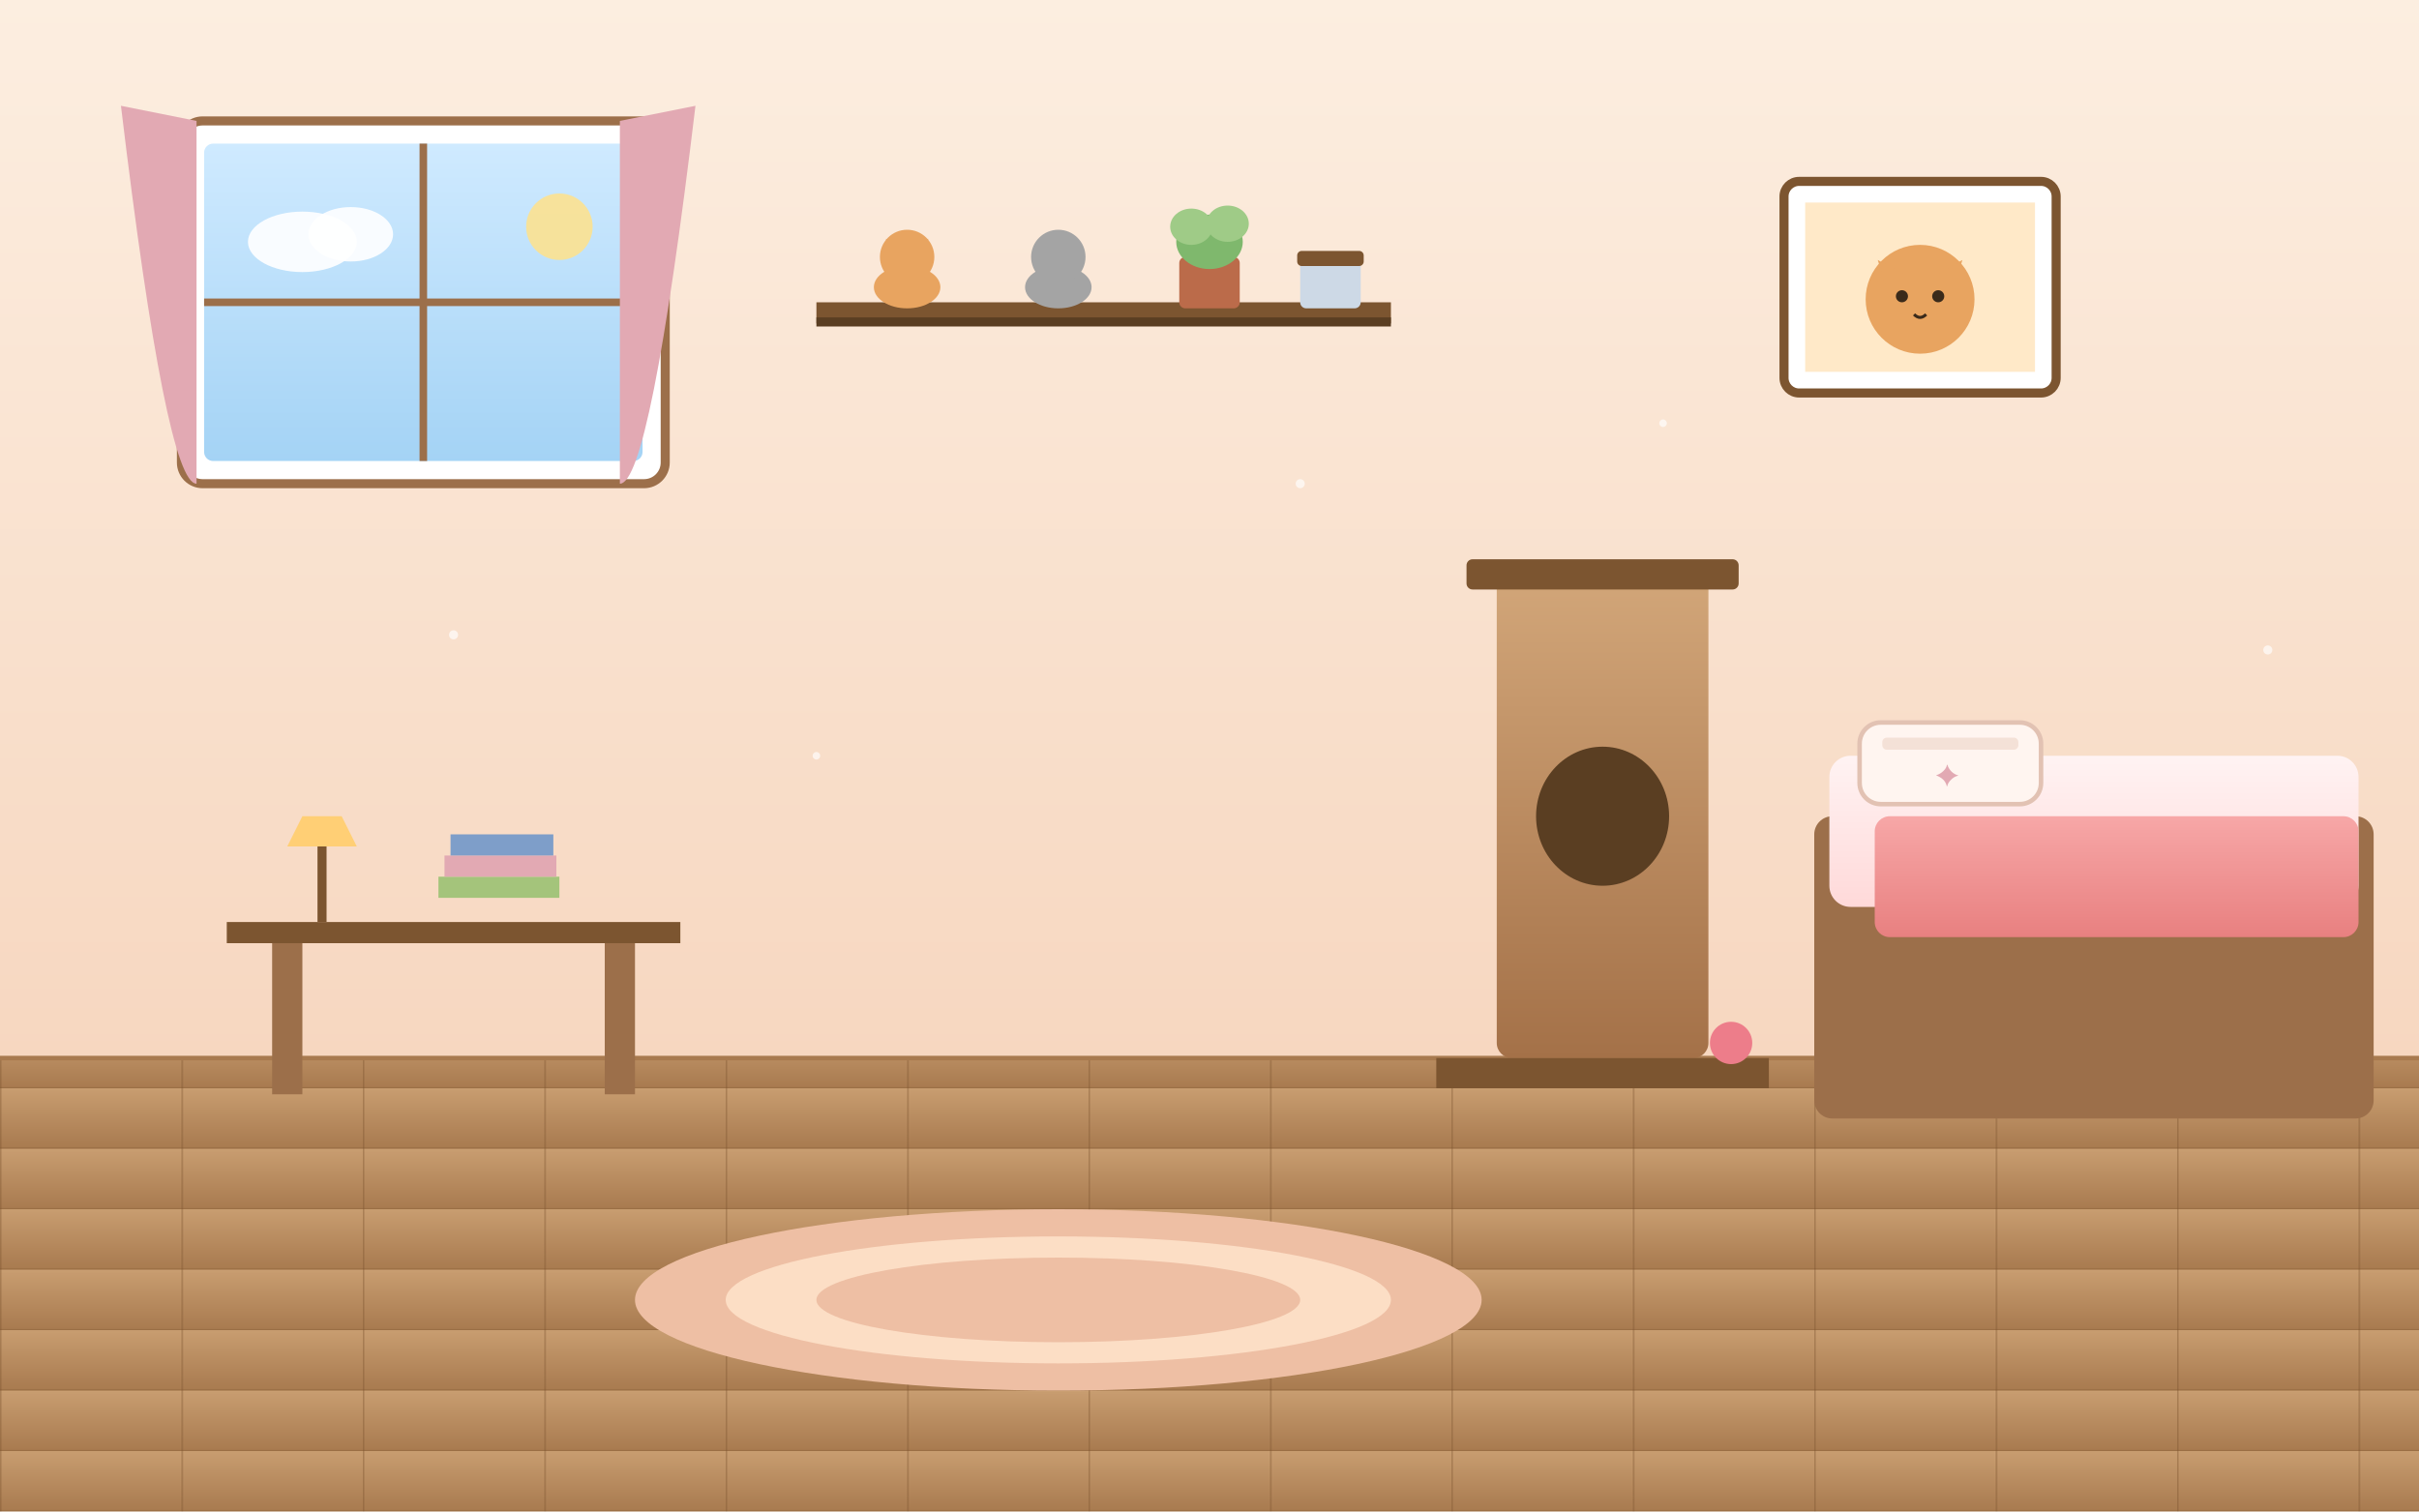
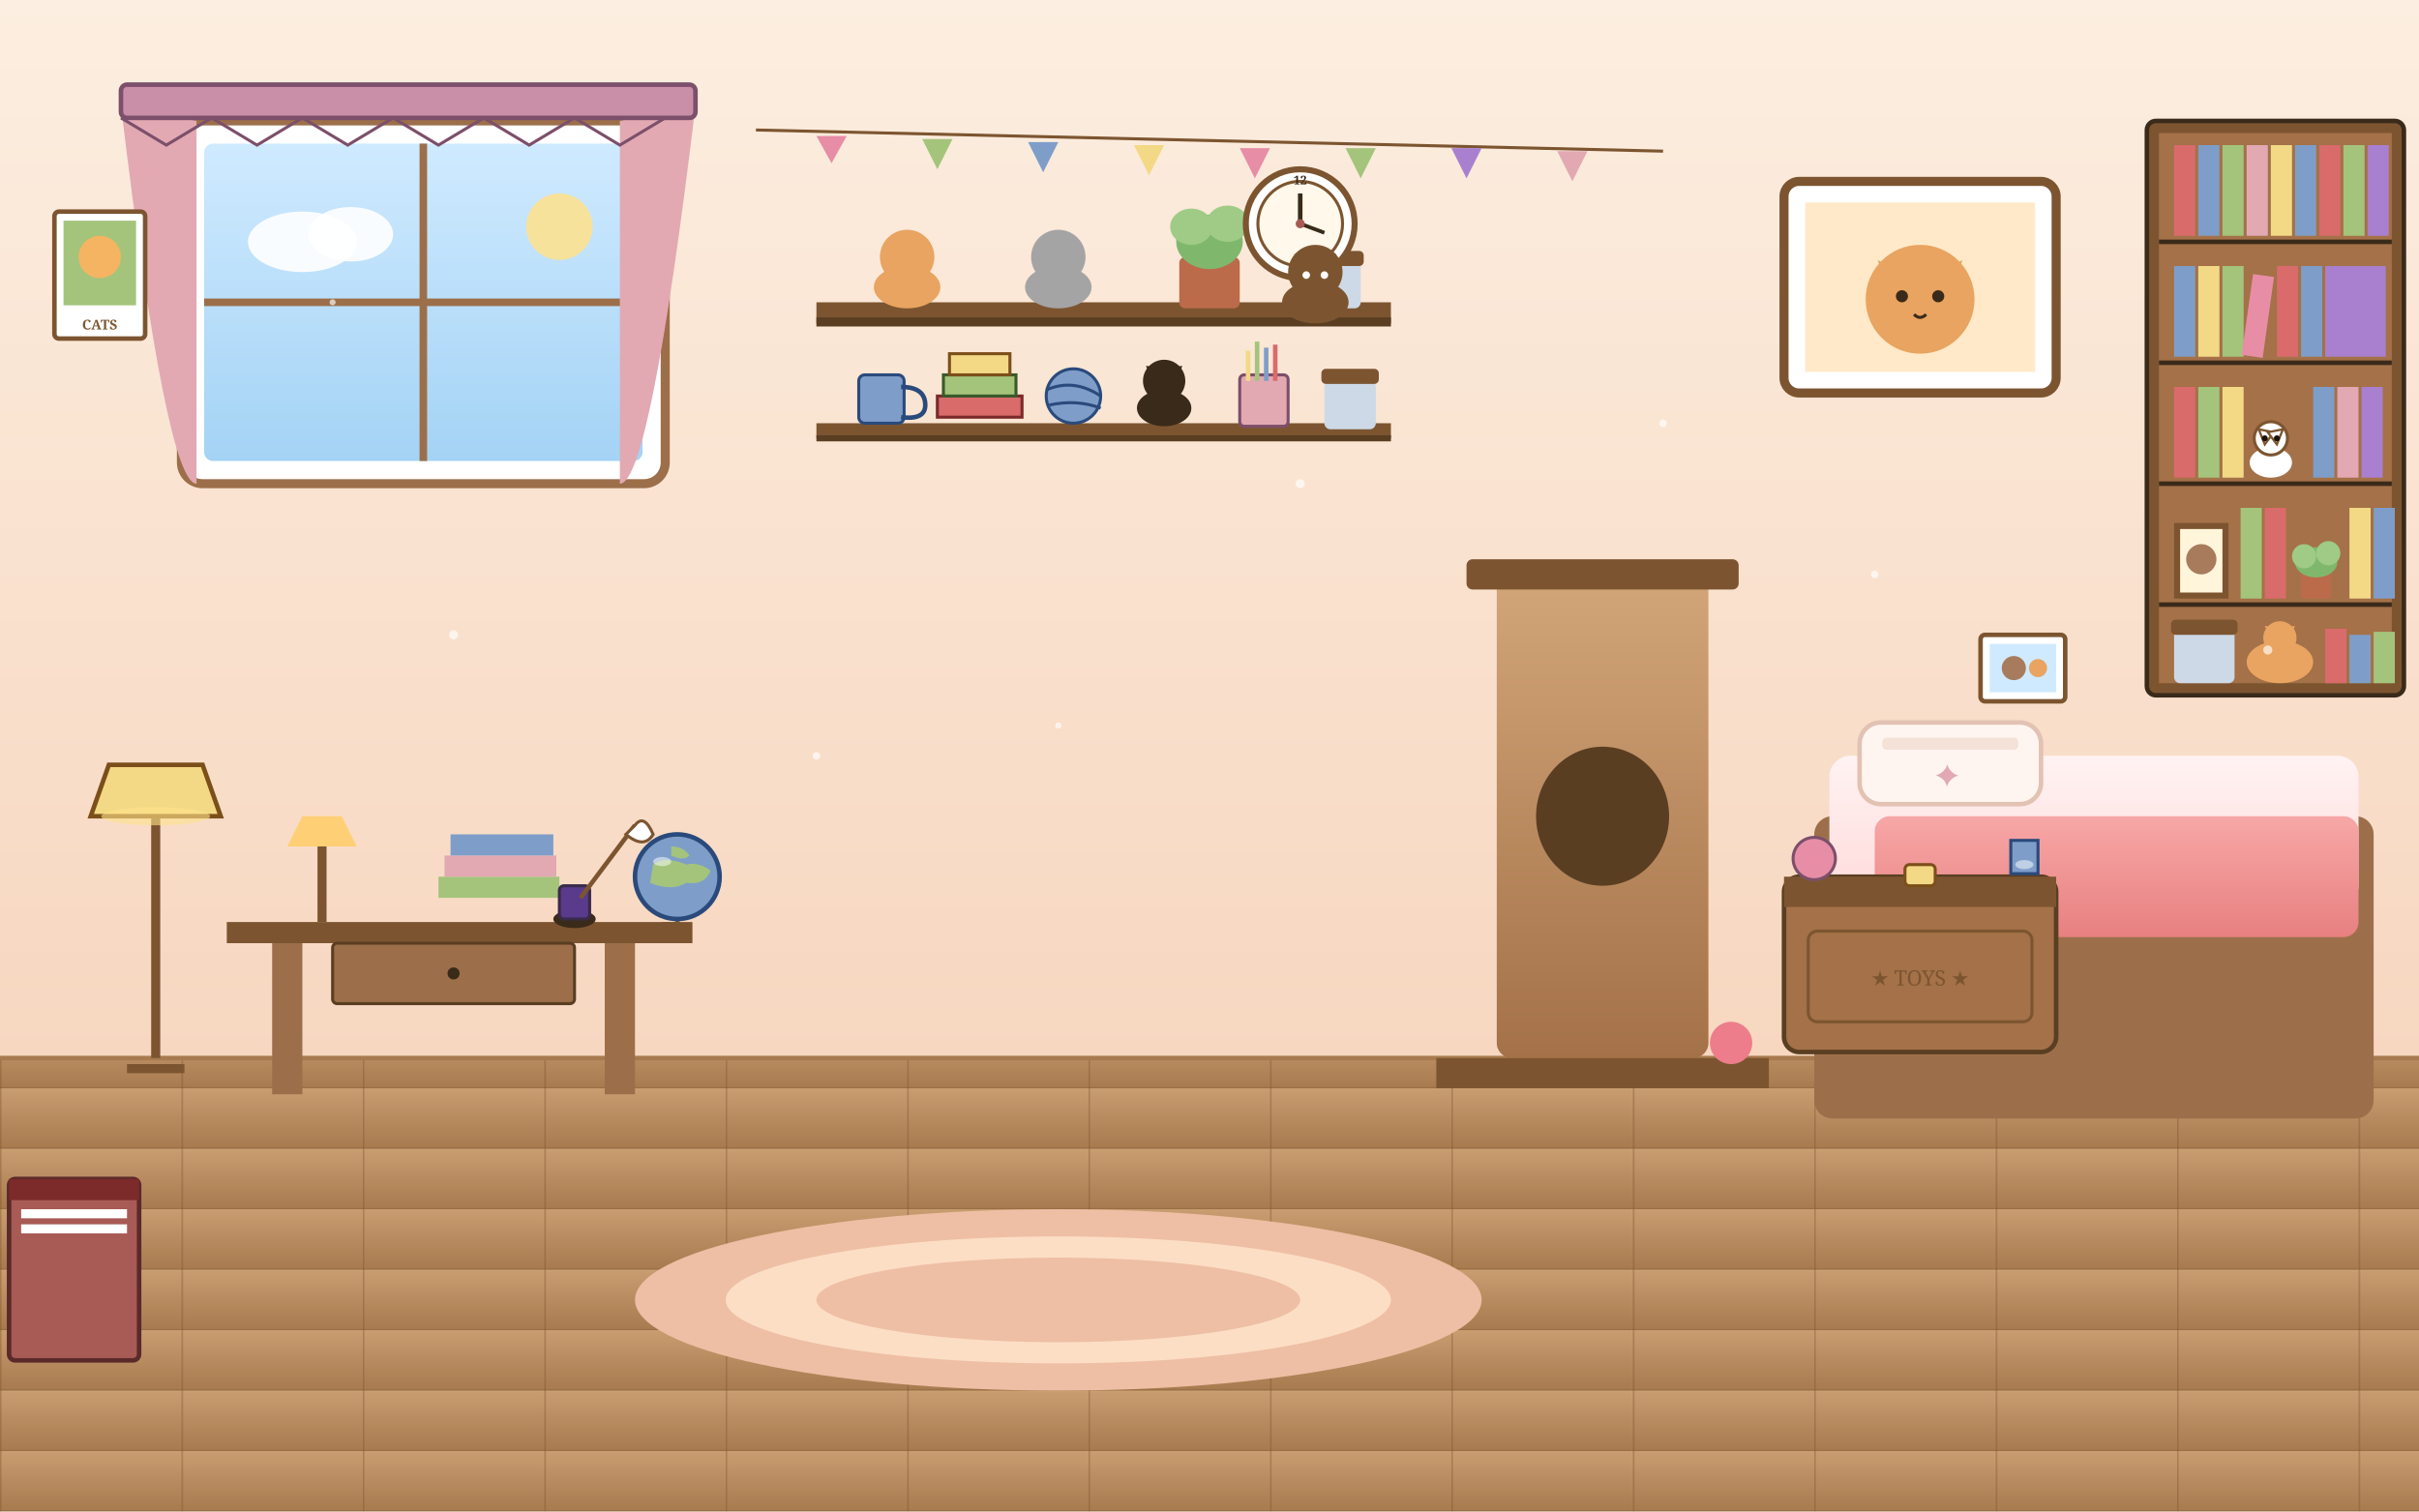
<svg xmlns="http://www.w3.org/2000/svg" viewBox="0 0 1600 1000" width="1600" height="1000">
  <defs>
    <linearGradient id="wall" x1="0" y1="0" x2="0" y2="1">
      <stop offset="0" stop-color="#fceee0" />
      <stop offset="1" stop-color="#f7d7c0" />
    </linearGradient>
    <linearGradient id="floor" x1="0" y1="0" x2="0" y2="1">
      <stop offset="0" stop-color="#c89d70" />
      <stop offset="1" stop-color="#a87a4f" />
    </linearGradient>
    <linearGradient id="bed" x1="0" y1="0" x2="0" y2="1">
      <stop offset="0" stop-color="#fff3f3" />
      <stop offset="1" stop-color="#ffd9d9" />
    </linearGradient>
    <linearGradient id="blanket" x1="0" y1="0" x2="0" y2="1">
      <stop offset="0" stop-color="#f7a7a7" />
      <stop offset="1" stop-color="#e88080" />
    </linearGradient>
    <linearGradient id="window" x1="0" y1="0" x2="0" y2="1">
      <stop offset="0" stop-color="#cfeaff" />
      <stop offset="1" stop-color="#a4d3f5" />
    </linearGradient>
    <linearGradient id="tower" x1="0" y1="0" x2="0" y2="1">
      <stop offset="0" stop-color="#d2a679" />
      <stop offset="1" stop-color="#a47148" />
    </linearGradient>
    <pattern id="floorPlanks" x="0" y="0" width="120" height="40" patternUnits="userSpaceOnUse">
      <rect width="120" height="40" fill="url(#floor)" />
      <line x1="0" y1="0" x2="0" y2="40" stroke="#7c5530" stroke-width="2" opacity="0.4" />
      <line x1="0" y1="40" x2="120" y2="40" stroke="#7c5530" stroke-width="1.5" opacity="0.3" />
    </pattern>
  </defs>
  <rect x="0" y="0" width="1600" height="700" fill="url(#wall)" />
  <rect x="0" y="700" width="1600" height="300" fill="url(#floorPlanks)" />
  <line x1="0" y1="700" x2="1600" y2="700" stroke="#a87a4f" stroke-width="3" />
  <g>
    <rect x="120" y="80" width="320" height="240" rx="14" fill="#fff" stroke="#9c6f4a" stroke-width="6" />
    <rect x="135" y="95" width="290" height="210" rx="6" fill="url(#window)" />
    <line x1="280" y1="95" x2="280" y2="305" stroke="#9c6f4a" stroke-width="5" />
    <line x1="135" y1="200" x2="425" y2="200" stroke="#9c6f4a" stroke-width="5" />
    <ellipse cx="200" cy="160" rx="36" ry="20" fill="#fff" opacity="0.9" />
    <ellipse cx="232" cy="155" rx="28" ry="18" fill="#fff" opacity="0.9" />
    <circle cx="370" cy="150" r="22" fill="#ffe28a" opacity="0.85" />
  </g>
  <path d="M 80 70 Q 110 320 130 320 L 130 80 Z" fill="#e2a9b3" />
  <path d="M 460 70 Q 430 320 410 320 L 410 80 Z" fill="#e2a9b3" />
  <g transform="translate(1180,120)">
    <rect x="0" y="0" width="180" height="140" rx="10" fill="#fff" stroke="#7c5530" stroke-width="6" />
    <rect x="14" y="14" width="152" height="112" fill="#ffe9c8" />
    <circle cx="90" cy="78" r="36" fill="#e8a460" />
    <polygon points="62,52 70,78 80,62" fill="#e8a460" />
    <polygon points="118,52 110,78 100,62" fill="#e8a460" />
    <circle cx="78" cy="76" r="4" fill="#3a2a1a" />
    <circle cx="102" cy="76" r="4" fill="#3a2a1a" />
    <path d="M 86 88 Q 90 92 94 88" stroke="#3a2a1a" stroke-width="2" fill="none" />
  </g>
  <g>
    <rect x="540" y="200" width="380" height="14" fill="#7c5530" />
    <rect x="540" y="210" width="380" height="6" fill="#5a3e22" />
    <ellipse cx="600" cy="190" rx="22" ry="14" fill="#e8a460" />
    <circle cx="600" cy="170" r="18" fill="#e8a460" />
    <polygon points="586,158 590,172 598,160" fill="#e8a460" />
    <polygon points="614,158 610,172 602,160" fill="#e8a460" />
    <ellipse cx="700" cy="190" rx="22" ry="14" fill="#a4a4a4" />
    <circle cx="700" cy="170" r="18" fill="#a4a4a4" />
    <rect x="780" y="170" width="40" height="34" rx="4" fill="#bb6b4a" />
    <ellipse cx="800" cy="160" rx="22" ry="18" fill="#7fb86d" />
    <ellipse cx="788" cy="150" rx="14" ry="12" fill="#9fcb87" />
    <ellipse cx="812" cy="148" rx="14" ry="12" fill="#9fcb87" />
    <rect x="860" y="172" width="40" height="32" rx="4" fill="#cdd9e6" />
    <rect x="858" y="166" width="44" height="10" rx="3" fill="#7c5530" />
  </g>
  <g>
    <rect x="990" y="380" width="140" height="320" rx="10" fill="url(#tower)" />
    <rect x="950" y="700" width="220" height="20" fill="#7c5530" />
    <rect x="970" y="370" width="180" height="20" rx="4" fill="#7c5530" />
    <ellipse cx="1060" cy="540" rx="44" ry="46" fill="#5a3e22" />
    <circle cx="1145" cy="690" r="14" fill="#ed7d8a" />
  </g>
  <g>
    <rect x="1200" y="540" width="370" height="200" rx="12" fill="#9c6f4a" />
    <rect x="1210" y="500" width="350" height="100" rx="14" fill="url(#bed)" />
    <rect x="1240" y="540" width="320" height="80" rx="10" fill="url(#blanket)" />
    <rect x="1230" y="478" width="120" height="54" rx="14" fill="#fff5f0" stroke="#e2c2b3" stroke-width="3" />
    <rect x="1245" y="488" width="90" height="8" rx="3" fill="#f0d8cc" opacity="0.7" />
    <text x="1280" y="520" font-size="20" fill="#e2a9b3">✦</text>
  </g>
  <g>
    <ellipse cx="700" cy="860" rx="280" ry="60" fill="#eebfa4" />
    <ellipse cx="700" cy="860" rx="220" ry="42" fill="#fcdec5" />
    <ellipse cx="700" cy="860" rx="160" ry="28" fill="#eebfa4" />
  </g>
  <g>
    <rect x="150" y="610" width="300" height="14" fill="#7c5530" />
    <rect x="180" y="624" width="20" height="100" fill="#9c6f4a" />
    <rect x="400" y="624" width="20" height="100" fill="#9c6f4a" />
    <rect x="210" y="560" width="6" height="50" fill="#7c5530" />
    <polygon points="190,560 236,560 226,540 200,540" fill="#ffcf75" />
    <rect x="290" y="580" width="80" height="14" fill="#a4c47b" />
    <rect x="294" y="566" width="74" height="14" fill="#e2a9b3" />
    <rect x="298" y="552" width="68" height="14" fill="#7e9ec9" />
  </g>
+   <rect x="80" y="56" width="380" height="22" rx="4" fill="#c98ea8" stroke="#7c4f6a" stroke-width="3" />
+   <path d="M 80 78 L 110 96 L 140 78 L 170 96 L 200 78 L 230 96 L 260 78 L 290 96 L 320 78 L 350 96 L 380 78 L 410 96 L 440 78" fill="none" stroke="#7c4f6a" stroke-width="2" />
+   <g transform="translate(36,140)">
+     <rect x="0" y="0" width="60" height="84" rx="3" fill="#fff" stroke="#7c5530" stroke-width="3" />
+     <rect x="6" y="6" width="48" height="56" fill="#a4c47b" />
+     <circle cx="30" cy="30" r="14" fill="#f5b461" />
+     <text x="30" y="78" text-anchor="middle" font-size="9" font-family="serif" font-weight="bold" fill="#7c5530">CATS</text>
+   </g>
+   <g transform="translate(820,108)">
+     <circle cx="40" cy="40" r="36" fill="#fff" stroke="#7c5530" stroke-width="4" />
+     <circle cx="40" cy="40" r="28" fill="#fff8eb" stroke="#7c5530" stroke-width="2" />
+     <line x1="40" y1="40" x2="40" y2="20" stroke="#3a2a1a" stroke-width="3" />
+     <line x1="40" y1="40" x2="56" y2="46" stroke="#3a2a1a" stroke-width="2.5" />
+     <circle cx="40" cy="40" r="3" fill="#a85a55" />
+     <text x="40" y="14" text-anchor="middle" font-size="8" font-family="serif" font-weight="bold" fill="#3a2a1a">12</text>
+   </g>
+   <g>
+     <rect x="540" y="280" width="380" height="10" fill="#7c5530" />
+     <rect x="540" y="288" width="380" height="4" fill="#5a3e22" />
+     <rect x="568" y="248" width="30" height="32" rx="4" fill="#7e9ec9" stroke="#2a4a7c" stroke-width="2" />
+     <path d="M 596 256 Q 612 256 612 268 Q 612 278 596 276" fill="none" stroke="#2a4a7c" stroke-width="3" />
+     <rect x="620" y="262" width="56" height="14" fill="#d96b6b" stroke="#7c2a2a" stroke-width="2" />
+     <rect x="624" y="248" width="48" height="14" fill="#a4c47b" stroke="#3a5a2a" stroke-width="2" />
+     <rect x="628" y="234" width="40" height="14" fill="#f3d985" stroke="#7c4f1a" stroke-width="2" />
+     <circle cx="710" cy="262" r="18" fill="#7e9ec9" stroke="#2a4a7c" stroke-width="2" />
+     <path d="M 692 258 Q 710 250 728 262" stroke="#2a4a7c" stroke-width="2" fill="none" />
+     <path d="M 694 268 Q 712 264 728 270" stroke="#2a4a7c" stroke-width="2" fill="none" />
+     <ellipse cx="770" cy="270" rx="18" ry="12" fill="#3a2a1a" />
+     <circle cx="770" cy="252" r="14" fill="#3a2a1a" />
+     <polygon points="758,242 762,254 770,244" fill="#3a2a1a" />
+     <polygon points="782,242 778,254 770,244" fill="#3a2a1a" />
+     <rect x="820" y="248" width="32" height="34" rx="3" fill="#e2a9b3" stroke="#7c4f6a" stroke-width="2" />
+     <rect x="824" y="232" width="3" height="20" fill="#f3d985" />
+     <rect x="830" y="226" width="3" height="26" fill="#a4c47b" />
+     <rect x="836" y="230" width="3" height="22" fill="#7e9ec9" />
+     <rect x="842" y="228" width="3" height="24" fill="#d96b6b" />
+     <rect x="876" y="252" width="34" height="32" rx="4" fill="#cdd9e6" />
+     <rect x="874" y="244" width="38" height="10" rx="3" fill="#7c5530" />
+   </g>
+   <g>
+     <rect x="1420" y="80" width="170" height="380" rx="6" fill="#7c5530" stroke="#3a2a1a" stroke-width="3" />
+     <rect x="1428" y="88" width="154" height="364" fill="#a47148" />
+     <line x1="1428" y1="160" x2="1582" y2="160" stroke="#3a2a1a" stroke-width="3" />
+     <line x1="1428" y1="240" x2="1582" y2="240" stroke="#3a2a1a" stroke-width="3" />
+     <line x1="1428" y1="320" x2="1582" y2="320" stroke="#3a2a1a" stroke-width="3" />
+     <line x1="1428" y1="400" x2="1582" y2="400" stroke="#3a2a1a" stroke-width="3" />
+     <g transform="translate(1438,96)">
+       <rect x="0" y="0" width="14" height="60" fill="#d96b6b" />
+       <rect x="16" y="0" width="14" height="60" fill="#7e9ec9" />
+       <rect x="32" y="0" width="14" height="60" fill="#a4c47b" />
+       <rect x="48" y="0" width="14" height="60" fill="#e2a9b3" />
+       <rect x="64" y="0" width="14" height="60" fill="#f3d985" />
+       <rect x="80" y="0" width="14" height="60" fill="#7e9ec9" />
+       <rect x="96" y="0" width="14" height="60" fill="#d96b6b" />
+       <rect x="112" y="0" width="14" height="60" fill="#a4c47b" />
+       <rect x="128" y="0" width="14" height="60" fill="#a880cf" />
+     </g>
+     <g transform="translate(1438,176)">
+       <rect x="0" y="0" width="14" height="60" fill="#7e9ec9" />
+       <rect x="16" y="0" width="14" height="60" fill="#f3d985" />
+       <rect x="32" y="0" width="14" height="60" fill="#a4c47b" />
+       <rect x="48" y="6" width="14" height="54" fill="#e88da6" transform="rotate(8 55 36)" />
+       <rect x="68" y="0" width="14" height="60" fill="#d96b6b" />
+       <rect x="84" y="0" width="14" height="60" fill="#7e9ec9" />
+       <rect x="100" y="0" width="40" height="60" fill="#a880cf" />
+     </g>
+     <g transform="translate(1438,256)">
+       <rect x="0" y="0" width="14" height="60" fill="#d96b6b" />
+       <rect x="16" y="0" width="14" height="60" fill="#a4c47b" />
+       <rect x="32" y="0" width="14" height="60" fill="#f3d985" />
+       <ellipse cx="64" cy="50" rx="14" ry="10" fill="#fff" />
+       <circle cx="64" cy="34" r="11" fill="#fff" stroke="#7c5530" stroke-width="2" />
+       <polygon points="56,28 60,38 66,30" fill="#fff" stroke="#7c5530" stroke-width="1.5" />
+       <polygon points="72,28 68,38 62,30" fill="#fff" stroke="#7c5530" stroke-width="1.5" />
+       <circle cx="60" cy="34" r="2" fill="#1a1208" />
+       <circle cx="68" cy="34" r="2" fill="#1a1208" />
+       <rect x="92" y="0" width="14" height="60" fill="#7e9ec9" />
+       <rect x="108" y="0" width="14" height="60" fill="#e2a9b3" />
+       <rect x="124" y="0" width="14" height="60" fill="#a880cf" />
+     </g>
+     <g transform="translate(1438,336)">
+       <rect x="0" y="10" width="36" height="50" fill="#7c5530" />
+       <rect x="4" y="14" width="28" height="42" fill="#fff5da" />
+       <circle cx="18" cy="34" r="10" fill="#a87b5c" />
+       <rect x="44" y="0" width="14" height="60" fill="#a4c47b" />
+       <rect x="60" y="0" width="14" height="60" fill="#d96b6b" />
+       <rect x="84" y="40" width="20" height="20" fill="#bb6b4a" />
+       <ellipse cx="94" cy="36" rx="14" ry="10" fill="#7fb86d" />
+       <ellipse cx="86" cy="32" rx="8" ry="8" fill="#9fcb87" />
+       <ellipse cx="102" cy="30" rx="8" ry="8" fill="#9fcb87" />
+       <rect x="116" y="0" width="14" height="60" fill="#f3d985" />
+       <rect x="132" y="0" width="14" height="60" fill="#7e9ec9" />
+     </g>
+     <g transform="translate(1438,416)">
+       <rect x="0" y="0" width="40" height="36" rx="4" fill="#cdd9e6" />
+       <rect x="-2" y="-6" width="44" height="10" rx="3" fill="#7c5530" />
+       <ellipse cx="70" cy="22" rx="22" ry="14" fill="#e8a460" />
+       <circle cx="70" cy="6" r="11" fill="#e8a460" />
+       <polygon points="60,-2 64,8 70,0" fill="#e8a460" />
+       <polygon points="80,-2 76,8 70,0" fill="#e8a460" />
+       <rect x="100" y="0" width="14" height="36" fill="#d96b6b" />
+       <rect x="116" y="4" width="14" height="32" fill="#7e9ec9" />
+       <rect x="132" y="2" width="14" height="34" fill="#a4c47b" />
+     </g>
+   </g>
+   <g>
+     <rect x="1180" y="580" width="180" height="116" rx="10" fill="#a47148" stroke="#5a3e22" stroke-width="3" />
+     <rect x="1180" y="580" width="180" height="20" fill="#7c5530" />
+     <rect x="1260" y="572" width="20" height="14" rx="3" fill="#f3d985" stroke="#7c4f1a" stroke-width="2" />
+     <circle cx="1200" cy="568" r="14" fill="#e88da6" stroke="#7c4f6a" stroke-width="2" />
+     <rect x="1330" y="556" width="18" height="22" fill="#7e9ec9" stroke="#2a4a7c" stroke-width="2" />
+     <ellipse cx="1339" cy="572" rx="6" ry="3" fill="#fff" opacity="0.5" />
+     <rect x="1196" y="616" width="148" height="60" rx="6" fill="none" stroke="#7c5530" stroke-width="2" />
+     <text x="1270" y="652" text-anchor="middle" font-size="14" font-family="serif" fill="#7c5530">★ TOYS ★</text>
+   </g>
+   <g transform="translate(870,150)">
+     <ellipse cx="0" cy="50" rx="22" ry="14" fill="#7c5530" />
+     <circle cx="0" cy="30" r="18" fill="#7c5530" />
+     <polygon points="-14,18 -10,32 -2,20" fill="#7c5530" />
+     <polygon points="14,18 10,32 2,20" fill="#7c5530" />
+     <circle cx="-6" cy="32" r="2.5" fill="#fff" />
+     <circle cx="6" cy="32" r="2.5" fill="#fff" />
+   </g>
+   <g>
+     <rect x="220" y="624" width="160" height="40" rx="3" fill="#9c6f4a" stroke="#5a3e22" stroke-width="2" />
+     <circle cx="300" cy="644" r="4" fill="#3a2a1a" />
+     <ellipse cx="380" cy="608" rx="14" ry="6" fill="#3a2a1a" />
+     <rect x="370" y="586" width="20" height="22" rx="3" fill="#5a3a8a" stroke="#3a2a4a" stroke-width="2" />
+     <line x1="384" y1="594" x2="420" y2="546" stroke="#7c5530" stroke-width="3" />
+     <path d="M 420 546 Q 426 538 432 552 Q 426 562 414 552 Z" fill="#fff" stroke="#7c5530" stroke-width="2" />
+   </g>
+   <g>
+     <rect x="100" y="540" width="6" height="160" fill="#7c5530" />
+     <rect x="84" y="704" width="38" height="6" fill="#7c5530" />
+     <path d="M 60 540 L 146 540 L 134 506 L 72 506 Z" fill="#f3d985" stroke="#7c4f1a" stroke-width="3" />
+     <ellipse cx="103" cy="540" rx="36" ry="6" fill="#ffe28a" opacity="0.6" />
+   </g>
+   <g transform="translate(440,548)">
+     <rect x="-2" y="62" width="20" height="14" fill="#7c5530" />
+     <line x1="8" y1="44" x2="8" y2="62" stroke="#7c5530" stroke-width="3" />
+     <circle cx="8" cy="32" r="28" fill="#7e9ec9" stroke="#2a4a7c" stroke-width="3" />
+     <path d="M -8 24 Q 0 18 14 24 Q 22 22 30 28 Q 26 38 14 36 Q 4 42 -10 36 Z" fill="#a4c47b" />
+     <path d="M 4 12 Q 12 12 16 18 Q 12 22 4 18 Z" fill="#a4c47b" />
+     <ellipse cx="-2" cy="22" rx="6" ry="3" fill="#fff" opacity="0.5" />
+   </g>
+   <g>
+     <rect x="6" y="780" width="86" height="120" rx="4" fill="#a85a55" stroke="#5a2a2a" stroke-width="3" />
+     <rect x="6" y="780" width="86" height="14" fill="#7c2a2a" />
+     <rect x="14" y="800" width="70" height="6" fill="#fff" />
+     <rect x="14" y="810" width="70" height="6" fill="#fff" />
+   </g>
+   <g>
+     <line x1="500" y1="86" x2="1100" y2="100" stroke="#7c5530" stroke-width="2" />
+     <polygon points="540,90 560,90 550,108" fill="#e88da6" />
+     <polygon points="610,92 630,92 620,112" fill="#a4c47b" />
+     <polygon points="680,94 700,94 690,114" fill="#7e9ec9" />
+     <polygon points="750,96 770,96 760,116" fill="#f3d985" />
+     <polygon points="820,98 840,98 830,118" fill="#e88da6" />
+     <polygon points="890,98 910,98 900,118" fill="#a4c47b" />
+     <polygon points="960,98 980,98 970,118" fill="#a880cf" />
+     <polygon points="1030,100 1050,100 1040,120" fill="#e2a9b3" />
+   </g>
+   <g transform="translate(1310,420)">
+     <rect x="0" y="0" width="56" height="44" rx="3" fill="#fff" stroke="#7c5530" stroke-width="3" />
+     <rect x="6" y="6" width="44" height="32" fill="#cfeaff" />
+     <circle cx="22" cy="22" r="8" fill="#a87b5c" />
+     <circle cx="38" cy="22" r="6" fill="#e8a460" />
+   </g>
  <g opacity="0.65" fill="#fff">
    <circle cx="300" cy="420" r="3" />
    <circle cx="860" cy="320" r="3" />
    <circle cx="1100" cy="280" r="2.5" />
    <circle cx="540" cy="500" r="2.5" />
    <circle cx="1500" cy="430" r="3" />
+     <circle cx="220" cy="200" r="2" />
+     <circle cx="700" cy="480" r="2" />
+     <circle cx="1240" cy="380" r="2.5" />
  </g>
</svg>
